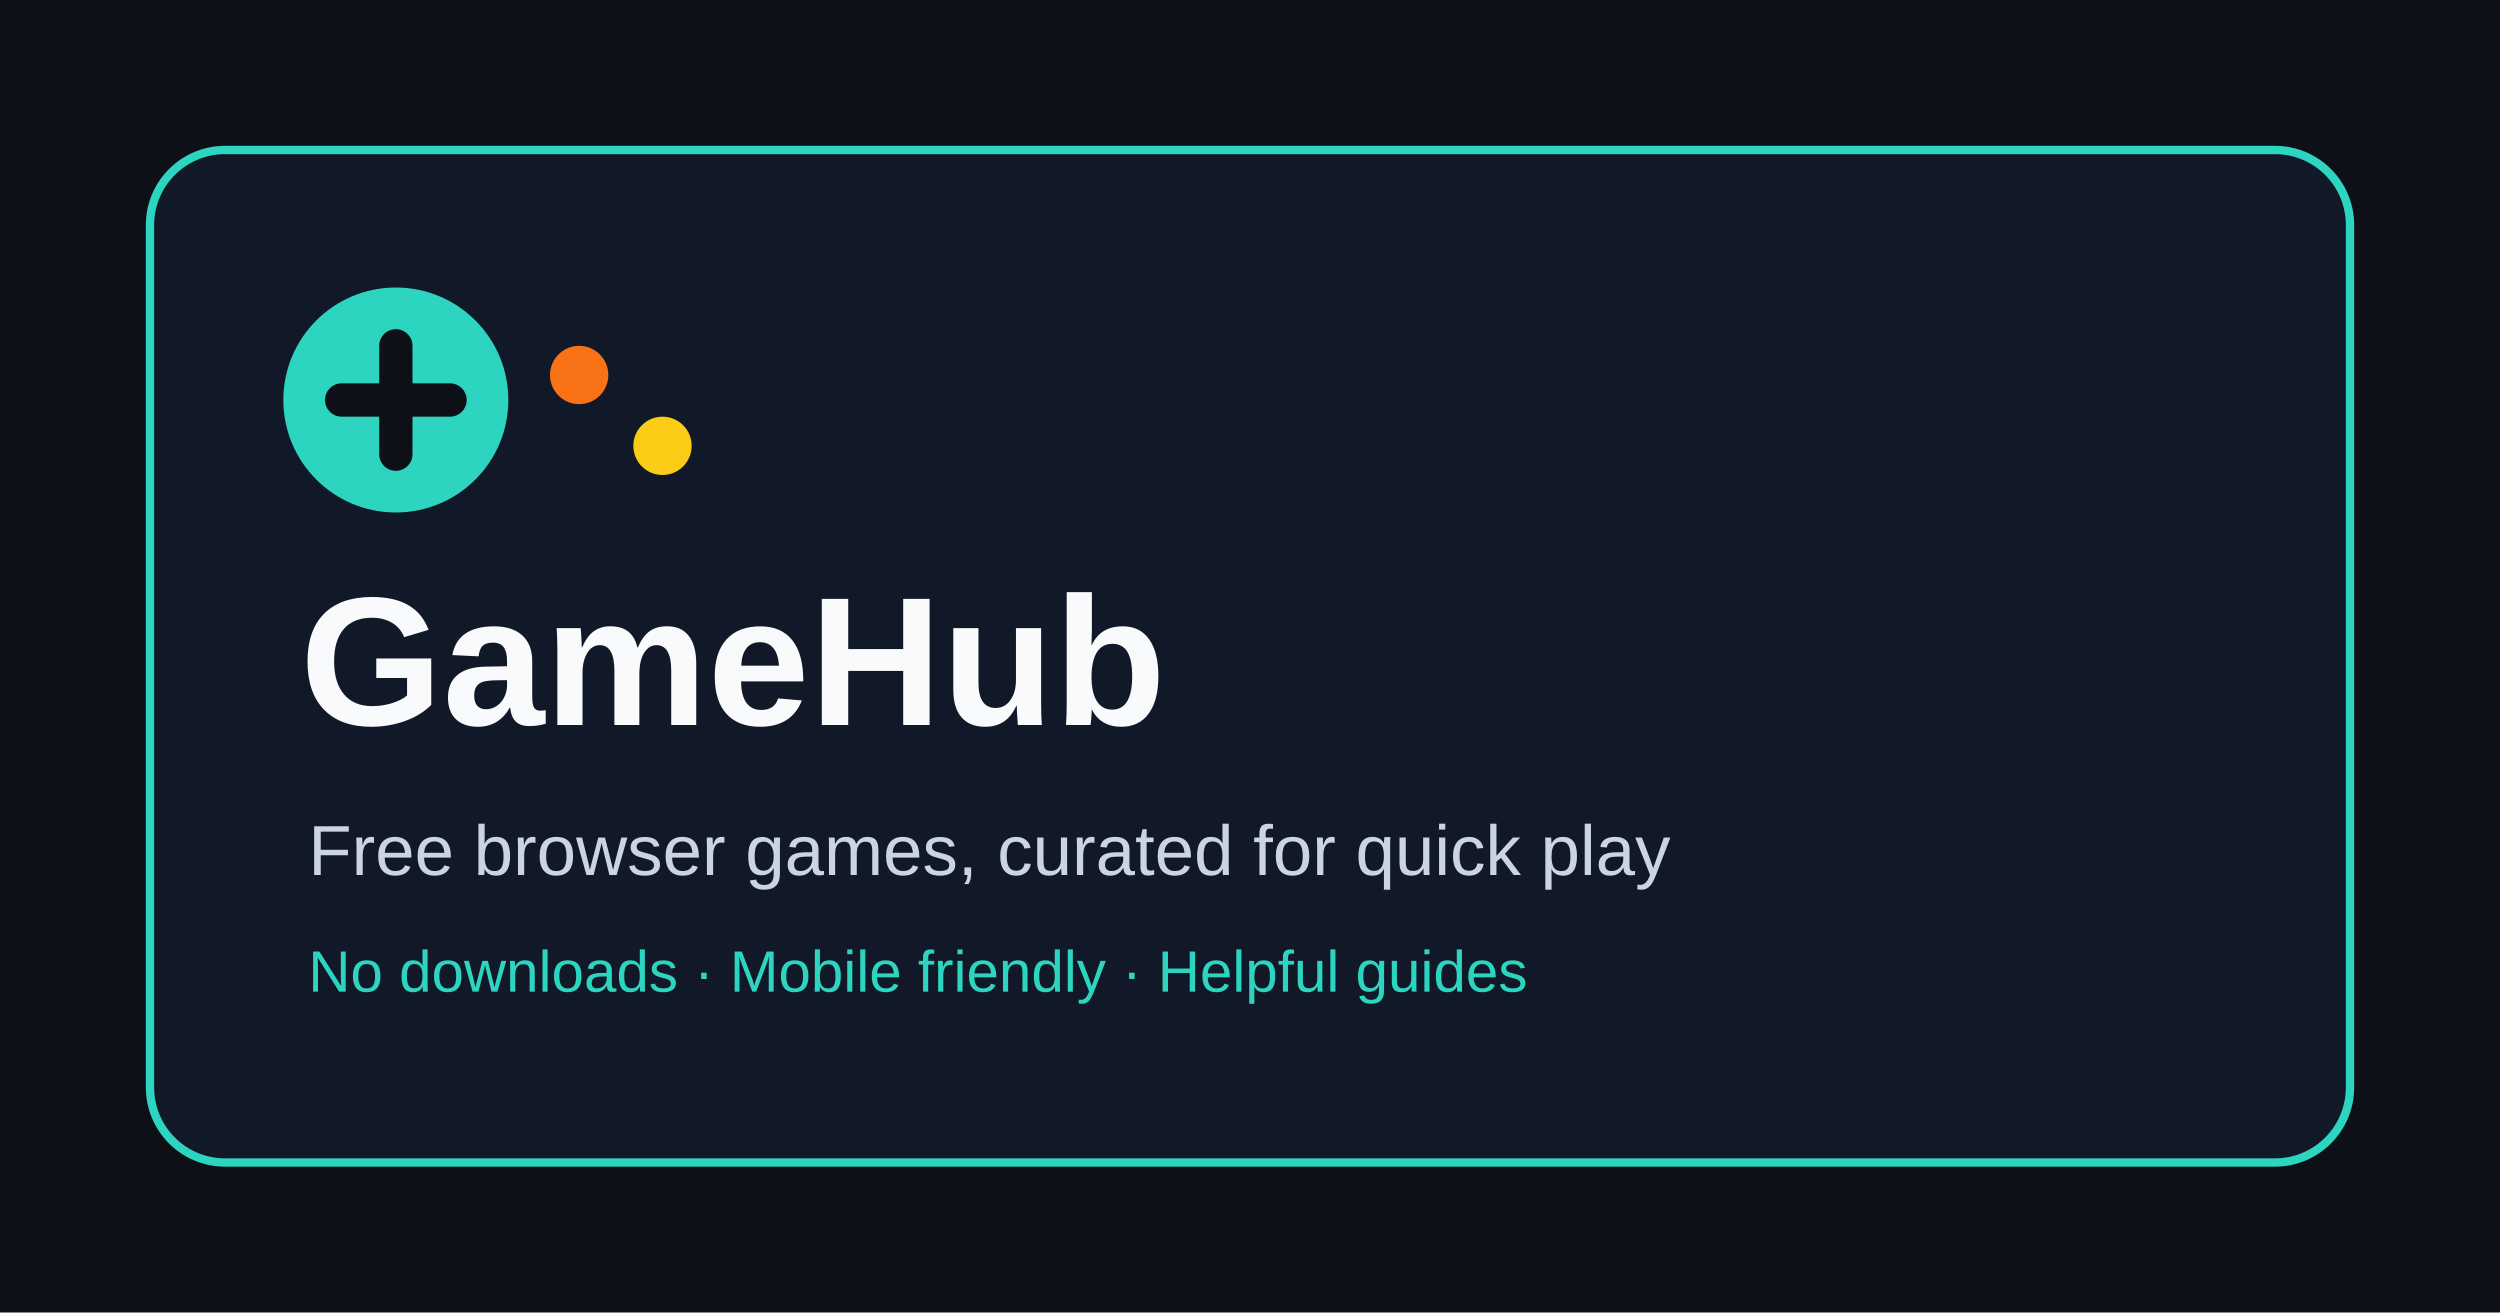
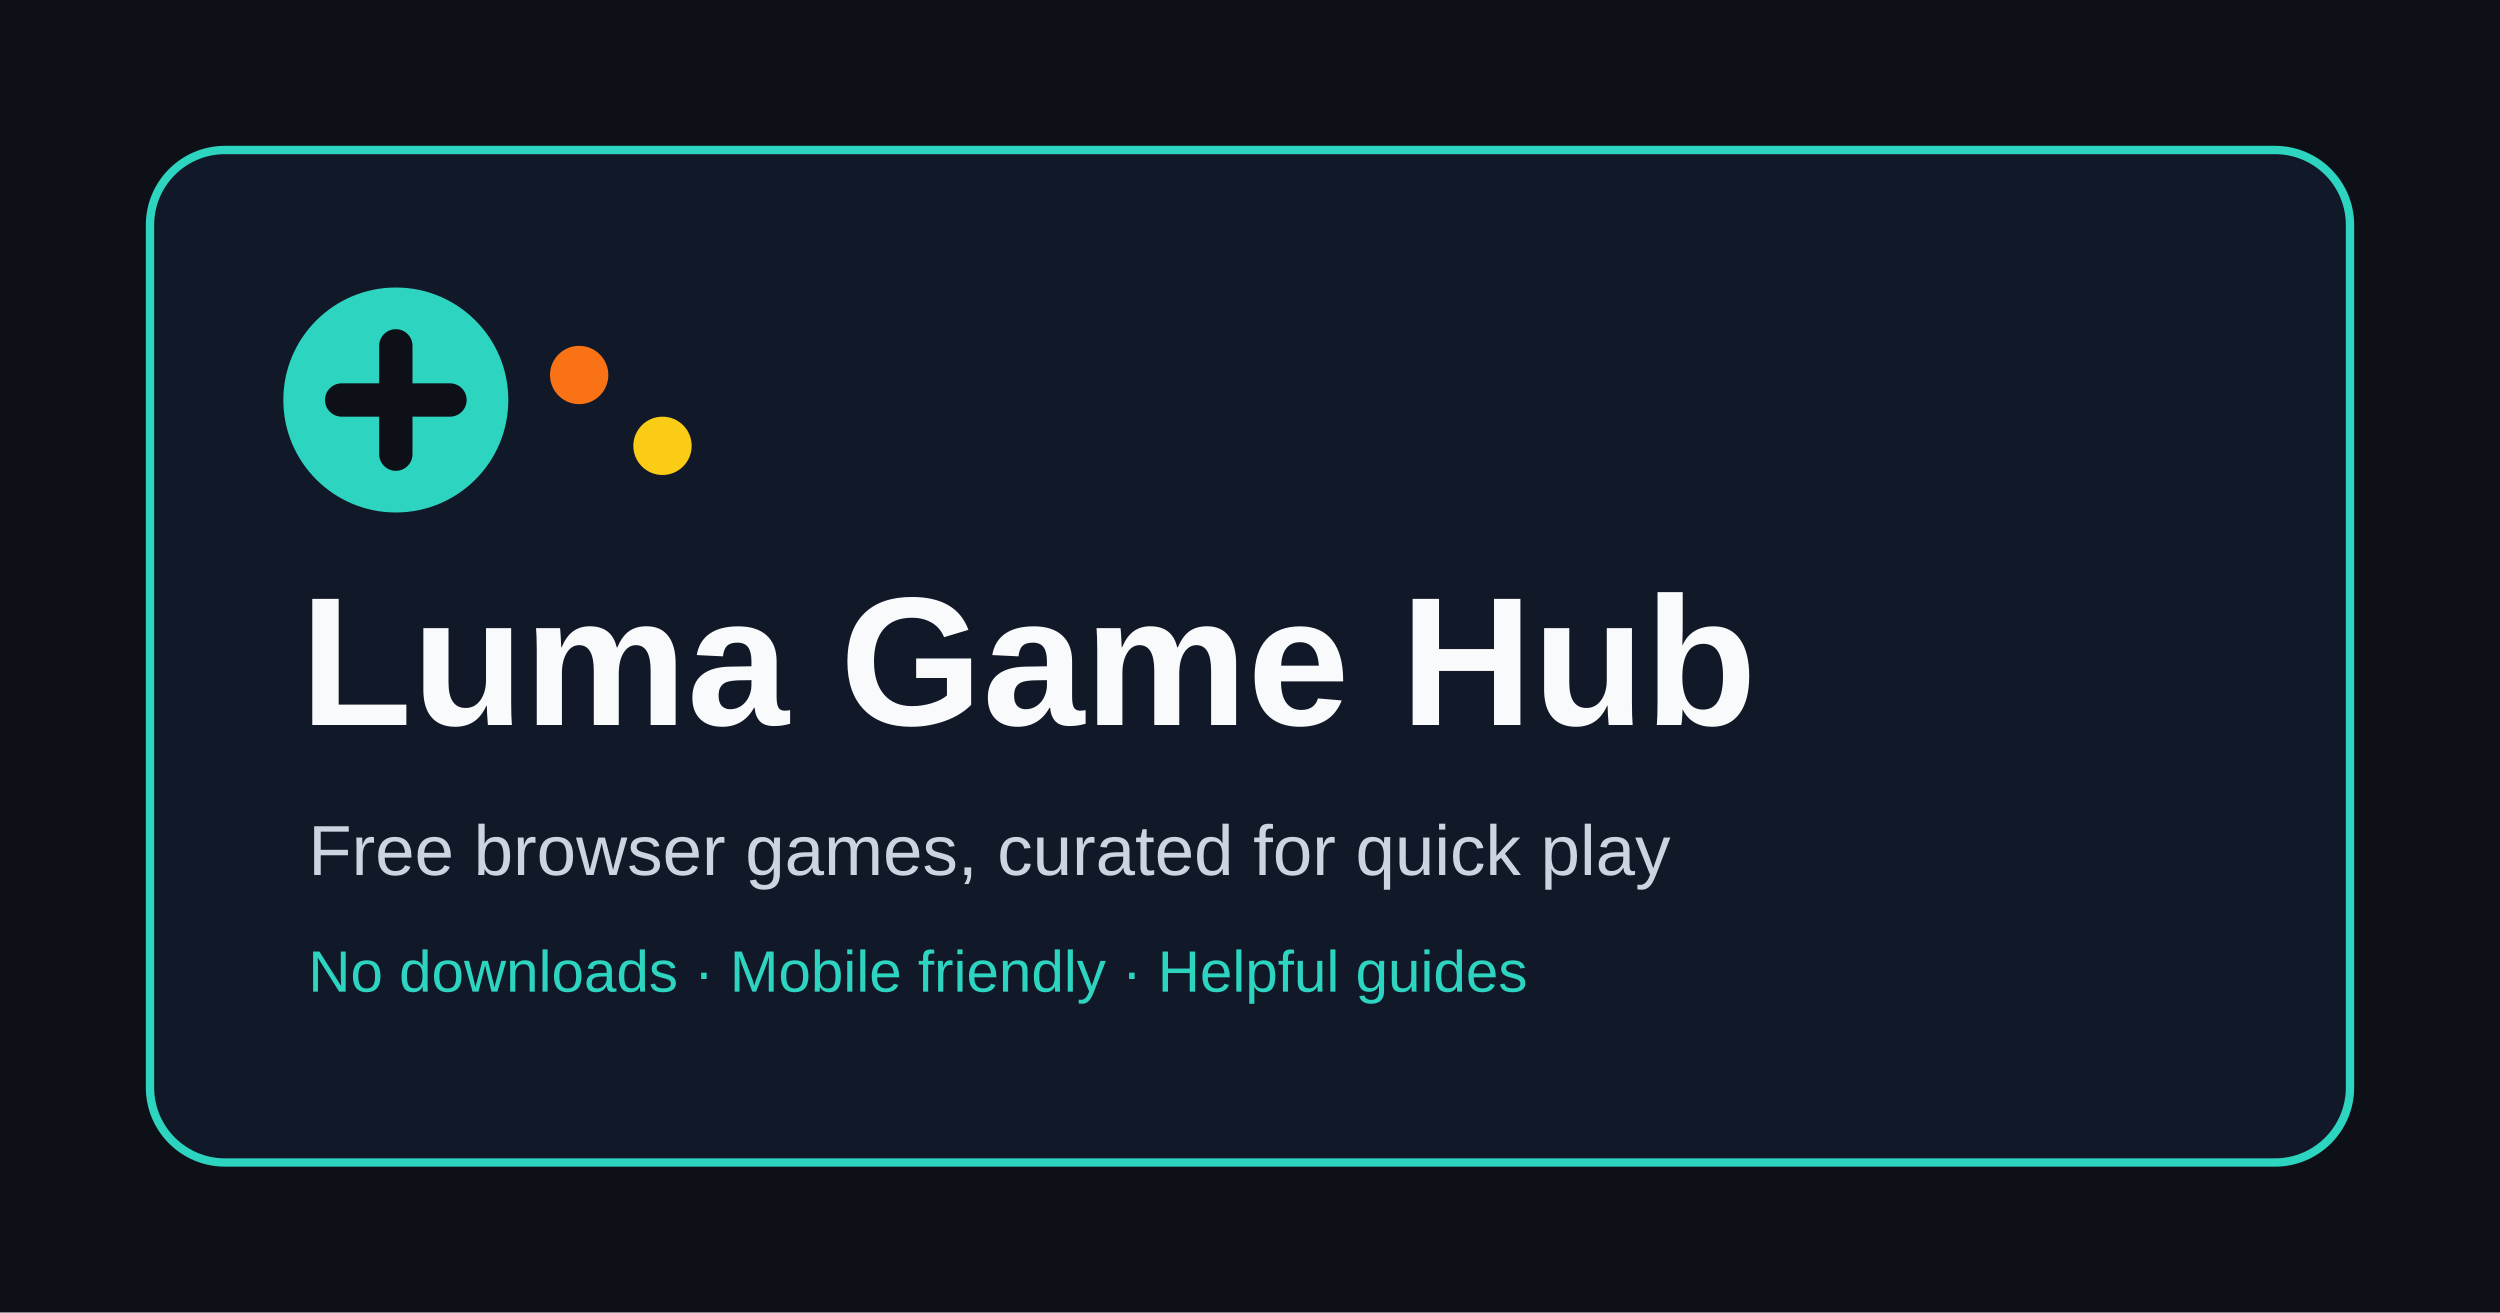
<svg xmlns="http://www.w3.org/2000/svg" width="1200" height="630" viewBox="0 0 1200 630" role="img" aria-labelledby="title desc">
  <rect width="1200" height="630" fill="#0d1117" />
  <rect x="72" y="72" width="1056" height="486" rx="36" fill="#111827" stroke="#2dd4bf" stroke-width="4" />
  <circle cx="190" cy="192" r="54" fill="#2dd4bf" />
  <rect x="156" y="184" width="68" height="16" rx="8" fill="#0d1117" />
  <rect x="182" y="158" width="16" height="68" rx="8" fill="#0d1117" />
  <circle cx="278" cy="180" r="14" fill="#f97316" />
  <circle cx="318" cy="214" r="14" fill="#facc15" />
-   <text x="144" y="348" fill="#f9fafb" font-family="Arial, Helvetica, sans-serif" font-size="88" font-weight="700">GameHub</text>
+   <text x="144" y="348" fill="#f9fafb" font-family="Arial, Helvetica, sans-serif" font-size="88" font-weight="700">Luma Game Hub</text>
  <text x="148" y="420" fill="#cbd5e1" font-family="Arial, Helvetica, sans-serif" font-size="34">Free browser games, curated for quick play</text>
  <text x="148" y="476" fill="#2dd4bf" font-family="Arial, Helvetica, sans-serif" font-size="28">No downloads · Mobile friendly · Helpful guides</text>
</svg>
